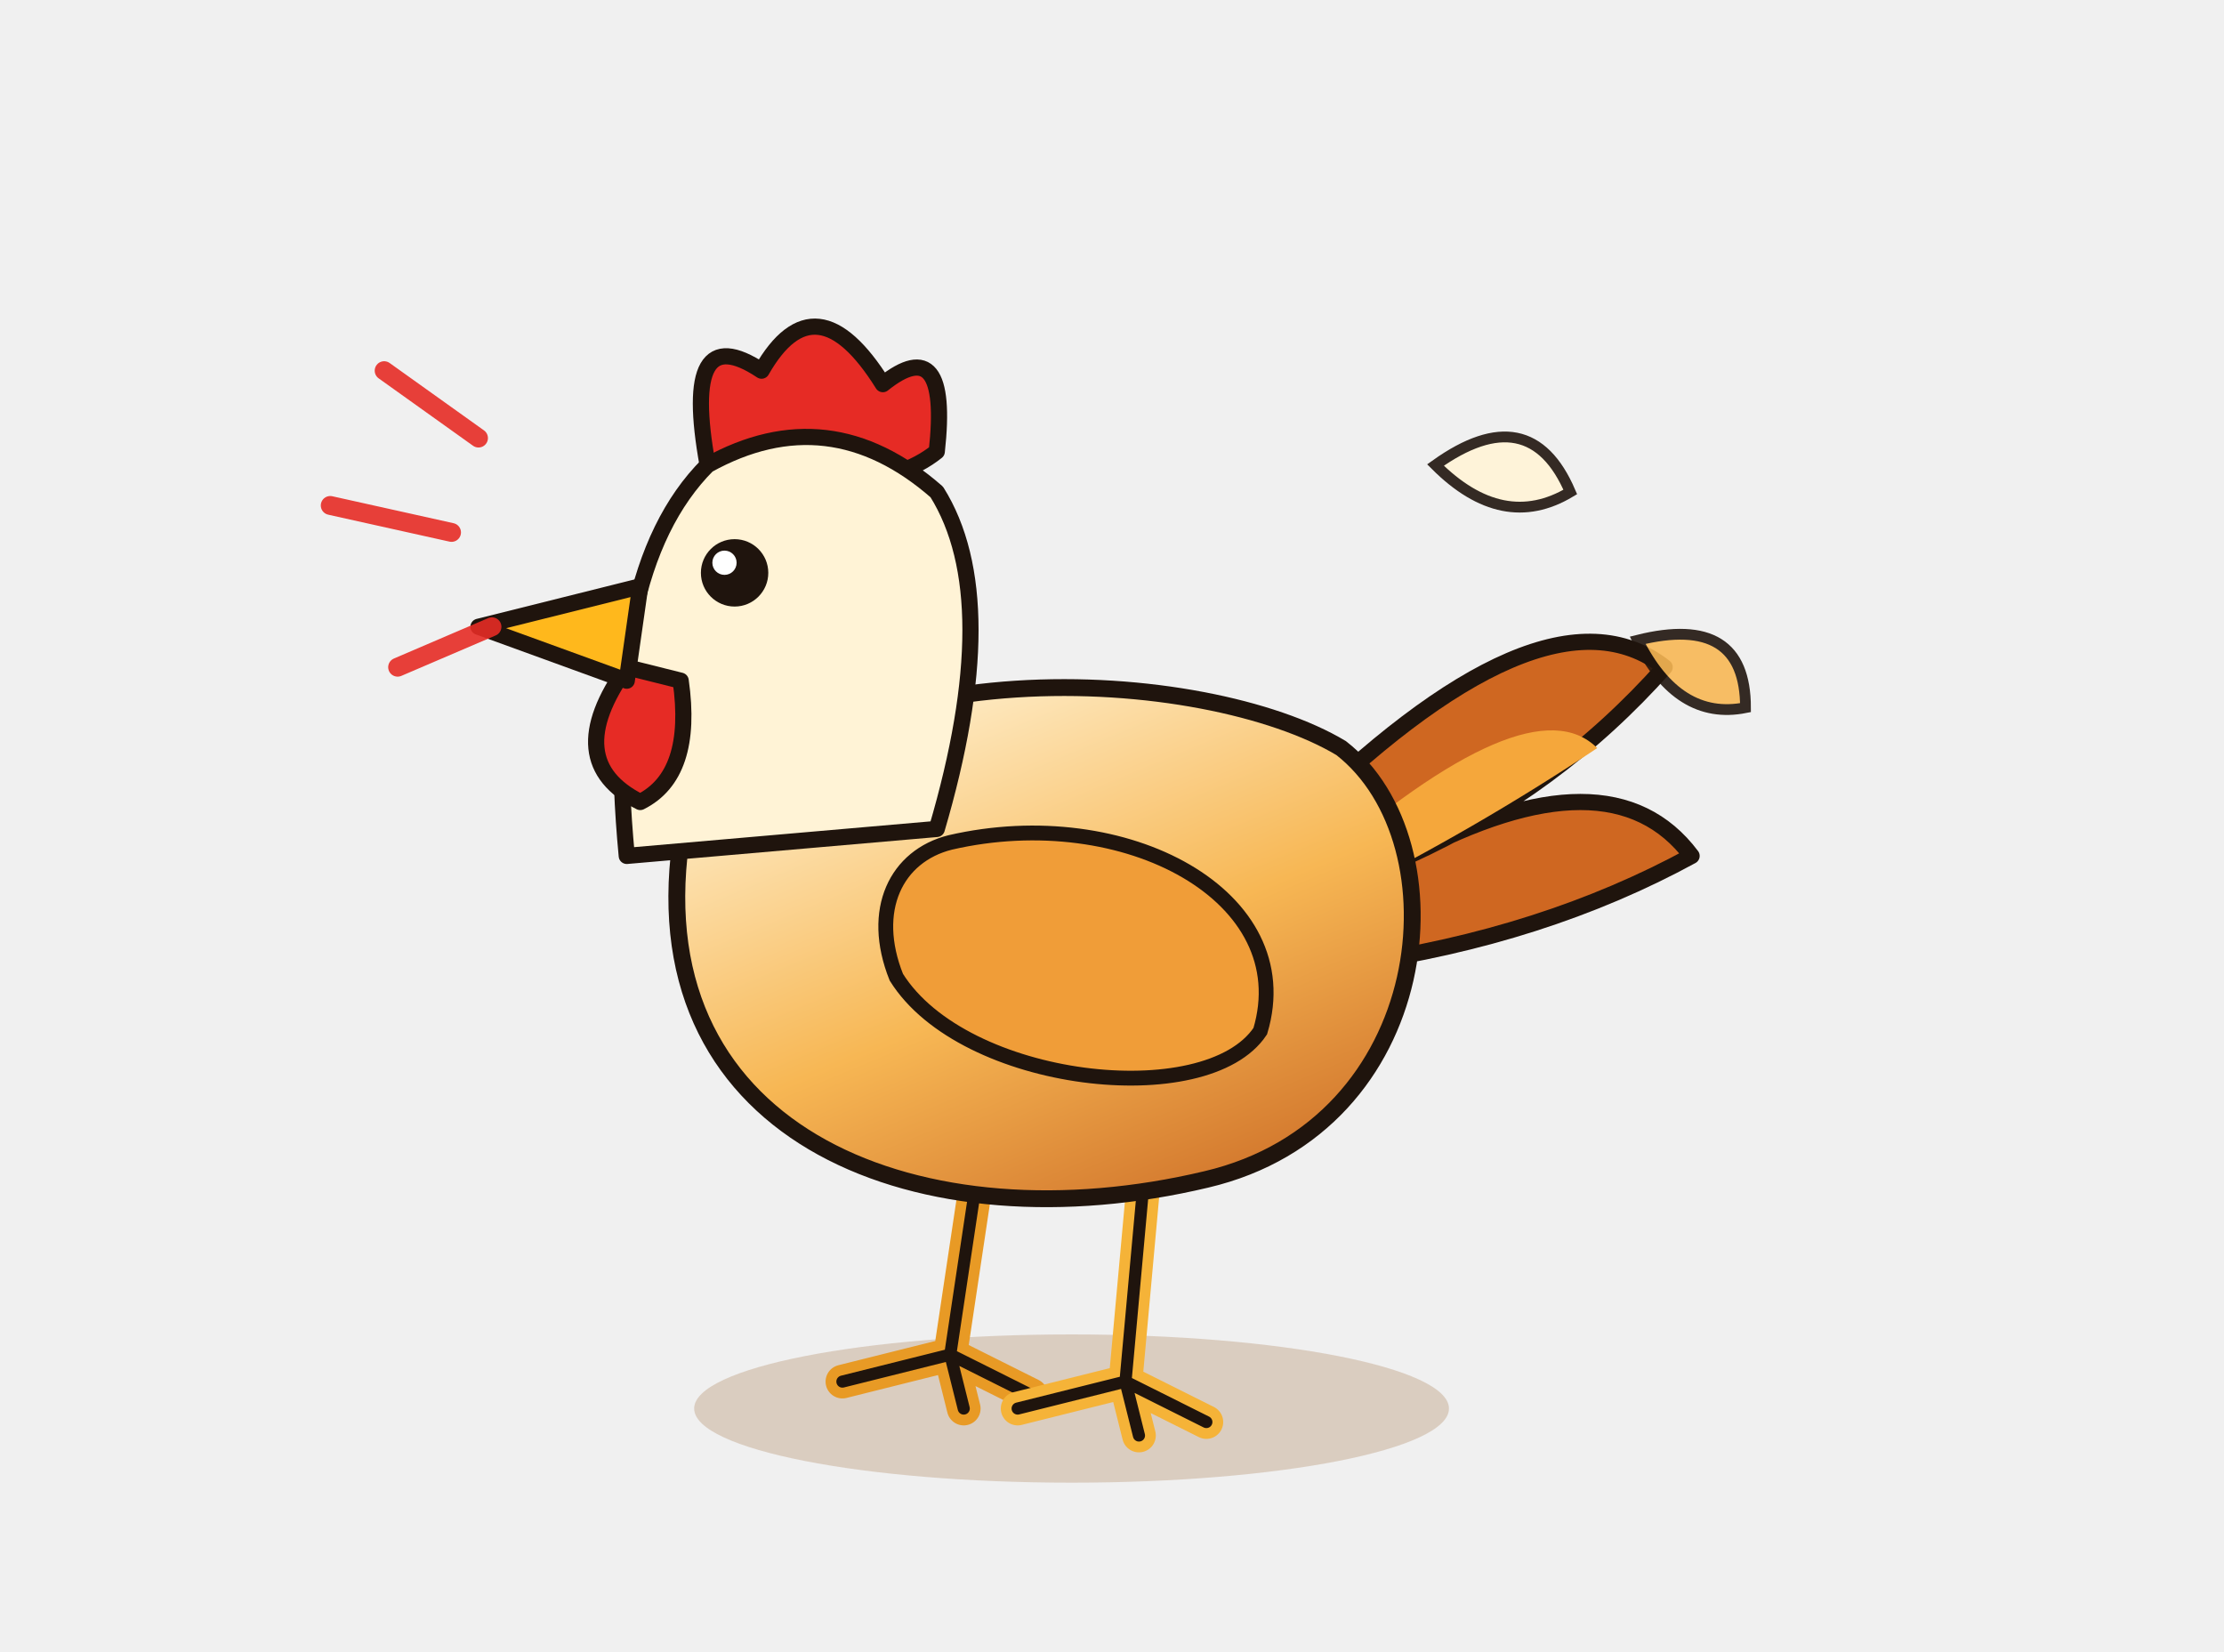
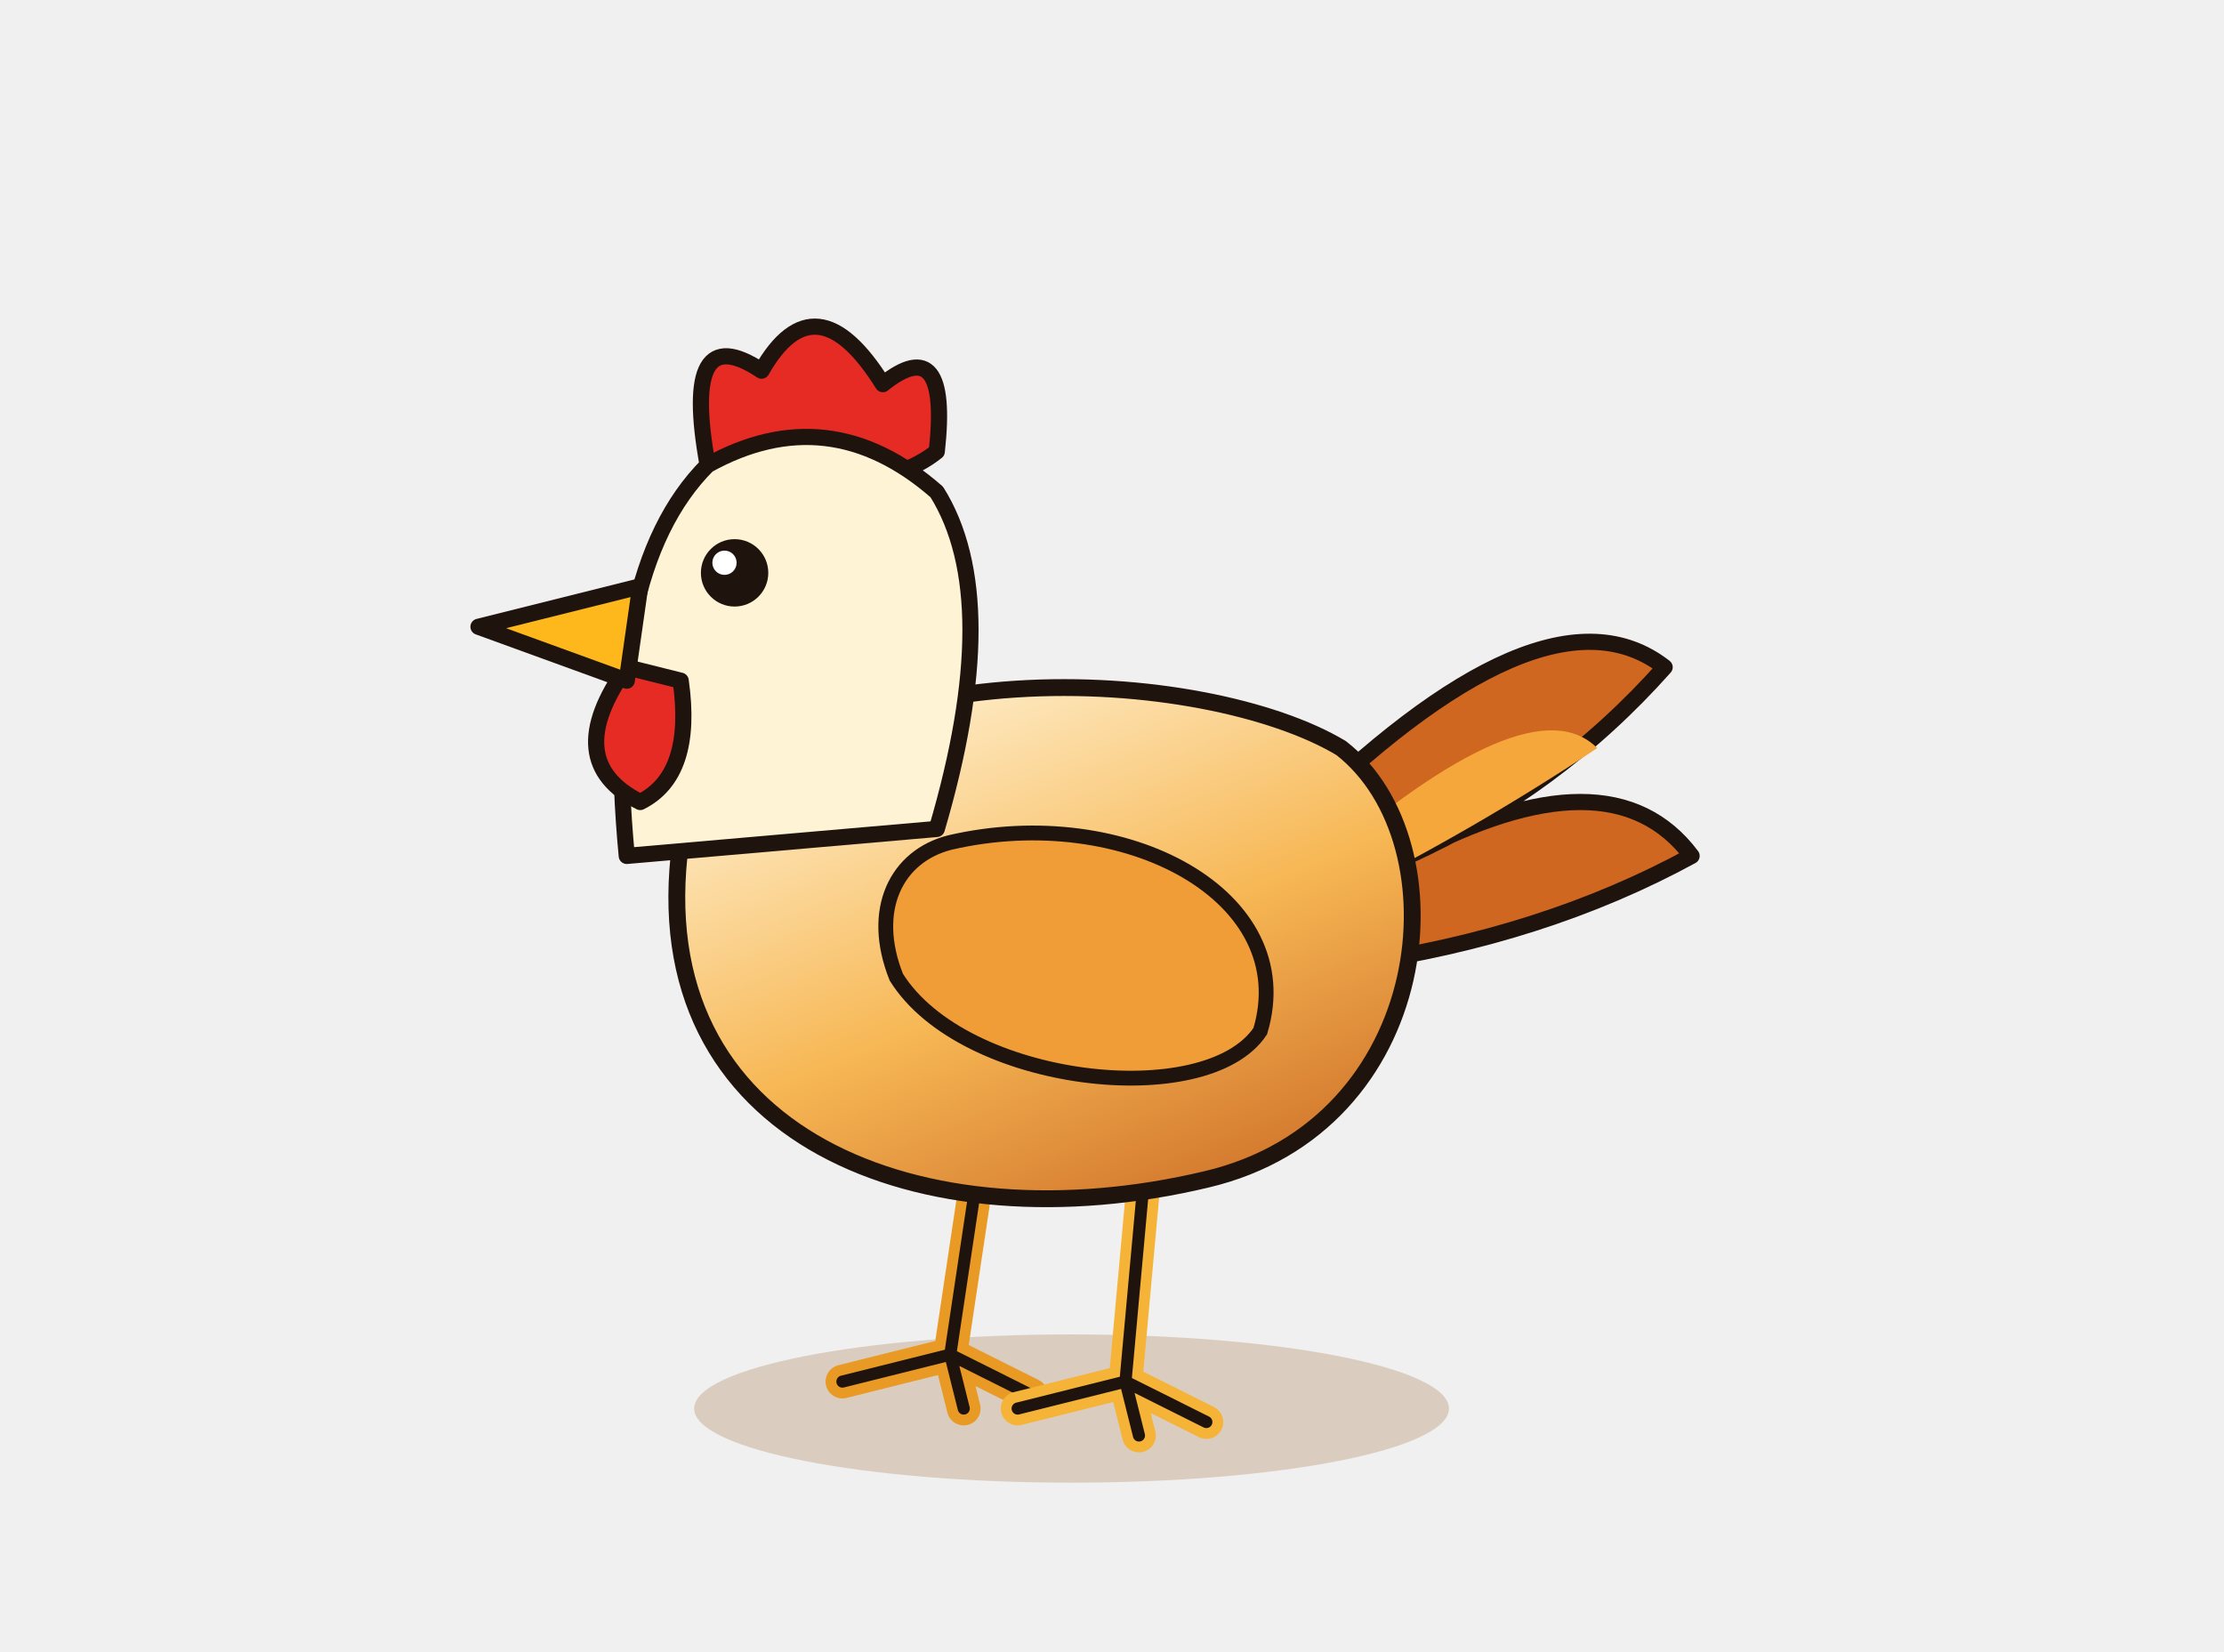
<svg xmlns="http://www.w3.org/2000/svg" viewBox="30 157 330 245" width="330" height="245">
  <defs>
    <linearGradient id="cardBg" x1="0" y1="0" x2="0" y2="1">
      <stop offset="0%" stop-color="#fcfaff" />
      <stop offset="100%" stop-color="#f2ecfa" />
    </linearGradient>
    <linearGradient id="wheatGold" x1="0" y1="0" x2="0" y2="1">
      <stop offset="0%" stop-color="#ffe761" />
      <stop offset="60%" stop-color="#f5be2e" />
      <stop offset="100%" stop-color="#cc8b14" />
    </linearGradient>
    <linearGradient id="sackGrad" x1="0.2" y1="0" x2="0.8" y2="1">
      <stop offset="0%" stop-color="#ffe18c" />
      <stop offset="55%" stop-color="#f2be57" />
      <stop offset="100%" stop-color="#cc8d2b" />
    </linearGradient>
    <linearGradient id="woodHandle" x1="0" y1="0" x2="1" y2="1">
      <stop offset="0%" stop-color="#e38d3b" />
      <stop offset="100%" stop-color="#8c4514" />
    </linearGradient>
    <linearGradient id="bladeGrad" x1="0" y1="0" x2="1" y2="1">
      <stop offset="0%" stop-color="#ffffff" />
      <stop offset="50%" stop-color="#cfd8de" />
      <stop offset="100%" stop-color="#8b99a3" />
    </linearGradient>
    <linearGradient id="oxGrad" x1="0.2" y1="0" x2="0.8" y2="1">
      <stop offset="0%" stop-color="#fffdf8" />
      <stop offset="65%" stop-color="#f7ead4" />
      <stop offset="100%" stop-color="#e3c8a1" />
    </linearGradient>
    <linearGradient id="hornGrad" x1="0" y1="0" x2="1" y2="1">
      <stop offset="0%" stop-color="#9e6642" />
      <stop offset="100%" stop-color="#59331d" />
    </linearGradient>
    <linearGradient id="bellGrad" x1="0" y1="0" x2="1" y2="1">
      <stop offset="0%" stop-color="#ffea61" />
      <stop offset="55%" stop-color="#f5b81d" />
      <stop offset="100%" stop-color="#c47e0e" />
    </linearGradient>
    <linearGradient id="chickenGrad" x1="0.2" y1="0" x2="0.8" y2="1">
      <stop offset="0%" stop-color="#fff3d6" />
      <stop offset="55%" stop-color="#f7b754" />
      <stop offset="100%" stop-color="#cf7129" />
    </linearGradient>
    <linearGradient id="basketGrad" x1="0" y1="0" x2="1" y2="0">
      <stop offset="0%" stop-color="#f0b654" />
      <stop offset="55%" stop-color="#d48e32" />
      <stop offset="100%" stop-color="#9e6019" />
    </linearGradient>
    <g id="patchStalk" stroke="#1f140d" stroke-linejoin="round" stroke-linecap="round">
      <path d="M0,0 Q-3,-55 4,-112" fill="none" stroke="#c98912" stroke-width="3.2" />
      <path d="M0,0 Q-3,-55 4,-112" fill="none" stroke="#1f140d" stroke-width="1.6" />
      <path d="M-1,-22 Q-18,-50 -14,-78 Q-6,-54 0,-32 Z" fill="#e6a81c" stroke-width="2" />
      <path d="M1,-36 Q16,-62 18,-86 Q7,-62 1,-44 Z" fill="#ffd238" stroke-width="2" />
      <g fill="#ffd238" stroke-width="2">
        <ellipse cx="-2" cy="-112" rx="4.2" ry="7" transform="rotate(-22 -2 -112)" />
        <ellipse cx="8" cy="-116" rx="4.2" ry="7" transform="rotate(22 8 -116)" />
        <ellipse cx="-1" cy="-124" rx="4.2" ry="7" transform="rotate(-20 -1 -124)" />
        <ellipse cx="9" cy="-128" rx="4.2" ry="7" transform="rotate(20 9 -128)" />
        <ellipse cx="1" cy="-136" rx="3.8" ry="6.5" transform="rotate(-14 1 -136)" />
        <ellipse cx="10" cy="-138" rx="3.8" ry="6.5" transform="rotate(14 10 -138)" />
        <ellipse cx="6" cy="-147" rx="3.5" ry="6" transform="rotate(6 6 -147)" />
      </g>
      <path d="M6,-153 L10,-168 M-1,-138 L-8,-152 M11,-138 L18,-150" fill="none" stroke-width="1.5" />
    </g>
  </defs>
  <g id="asset-chicken" transform="translate(185, 290)">
    <ellipse id="chicken-shadow" cx="4" cy="76" rx="56" ry="11" fill="#b38c68" opacity="0.35" />
    <g id="chicken-legs" stroke="#1f140d" stroke-width="2.4" stroke-linecap="round" stroke-linejoin="round">
      <path d="M-8,28 L-14,68 M-14,68 L-30,72 M-14,68 L-12,76 M-14,68 L-2,74" fill="none" stroke="#e89a25" stroke-width="5" />
      <path d="M-8,28 L-14,68 M-14,68 L-30,72 M-14,68 L-12,76 M-14,68 L-2,74" fill="none" stroke="#1f140d" stroke-width="1.8" />
      <path d="M16,28 L12,72 M12,72 L-4,76 M12,72 L14,80 M12,72 L24,78" fill="none" stroke="#f5b338" stroke-width="5" />
      <path d="M16,28 L12,72 M12,72 L-4,76 M12,72 L14,80 M12,72 L24,78" fill="none" stroke="#1f140d" stroke-width="1.8" />
    </g>
    <g id="chicken-tail" stroke="#1f140d" stroke-width="2.4" stroke-linejoin="round">
      <path d="M36,-10 Q74,-48 92,-34 Q76,-16 54,-6 Q84,-22 96,-6 Q74,6 46,10 Z" fill="#cf6721" />
      <path d="M40,-4 Q72,-32 82,-22 Q64,-10 44,0 Z" fill="#f5a73b" stroke="none" />
    </g>
    <path id="chicken-body" d="M-54,-8 C-60,36 -18,52 24,42 C58,34 62,-8 44,-22 C24,-34 -32,-38 -54,-8 Z" fill="url(#chickenGrad)" stroke="#1f140d" stroke-width="2.5" />
    <path id="chicken-wing" d="M-14,-8 C12,-14 38,0 32,20 C24,32 -12,28 -22,12 C-26,2 -22,-6 -14,-8 Z" fill="#f09d38" stroke="#1f140d" stroke-width="2.2" />
    <g id="chicken-head" transform="translate(-38, -24)" stroke="#1f140d" stroke-width="2.4" stroke-linejoin="round">
      <path d="M-12,-40 Q-16,-62 -4,-54 Q4,-68 14,-52 Q24,-60 22,-42 Q12,-34 -12,-40 Z" fill="#e62b25" />
      <path d="M-24,18 Q-28,-24 -12,-40 Q6,-50 22,-36 Q32,-20 22,14 Z" fill="#fff3d6" />
      <path d="M-24,-10 Q-34,4 -22,10 Q-14,6 -16,-8 Z" fill="#e62b25" />
      <polygon points="-22,-22 -46,-16 -24,-8" fill="#ffb81c" />
      <circle cx="-8" cy="-24" r="5" fill="#1f140d" stroke="none" />
      <circle cx="-9.5" cy="-25.5" r="1.8" fill="#ffffff" stroke="none" />
    </g>
-     <g id="chicken-panic-fx" opacity="0.9">
+     <g id="chicken-panic-fx" opacity="0">
      <path d="M-84,-68 L-98,-78 M-88,-54 L-106,-58 M-82,-40 L-96,-34" stroke="#e62b25" stroke-width="2.8" stroke-linecap="round" />
      <path d="M58,-64 Q72,-74 78,-60 Q68,-54 58,-64 Z" fill="#fff3d6" stroke="#1f140d" stroke-width="1.6" />
      <path d="M88,-38 Q104,-42 104,-28 Q94,-26 88,-38 Z" fill="#f7b754" stroke="#1f140d" stroke-width="1.6" />
    </g>
  </g>
</svg>
